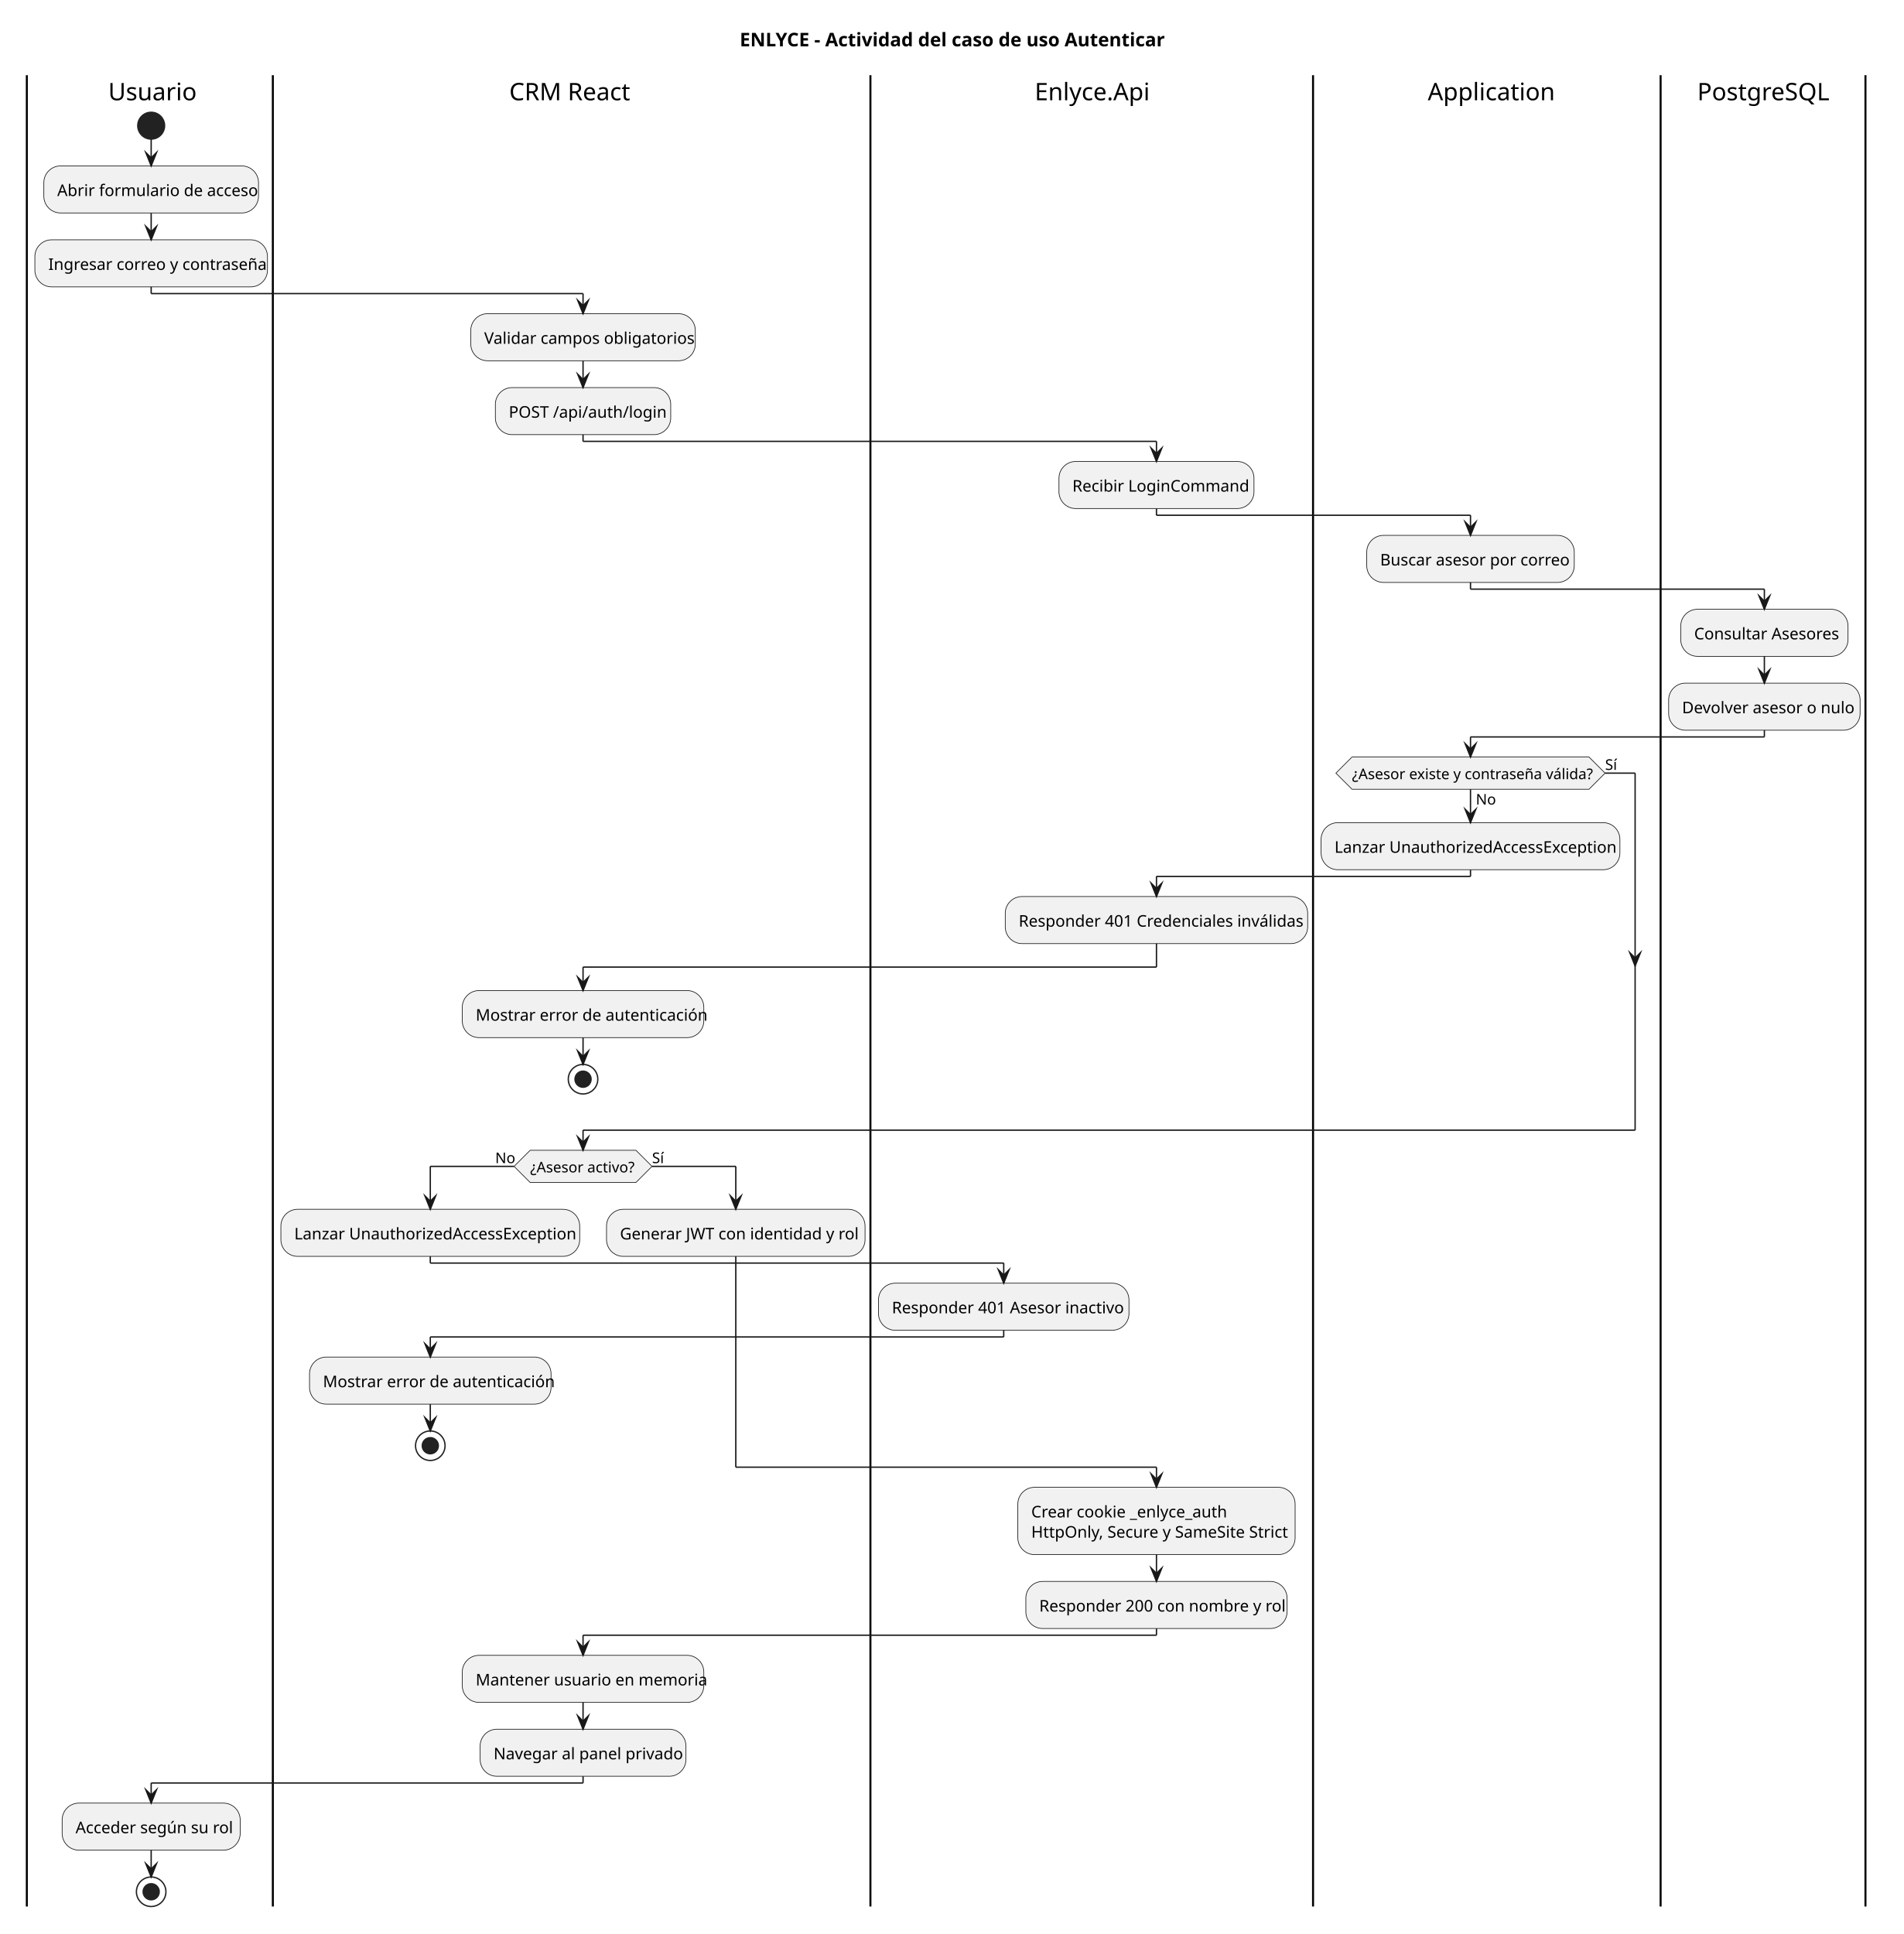
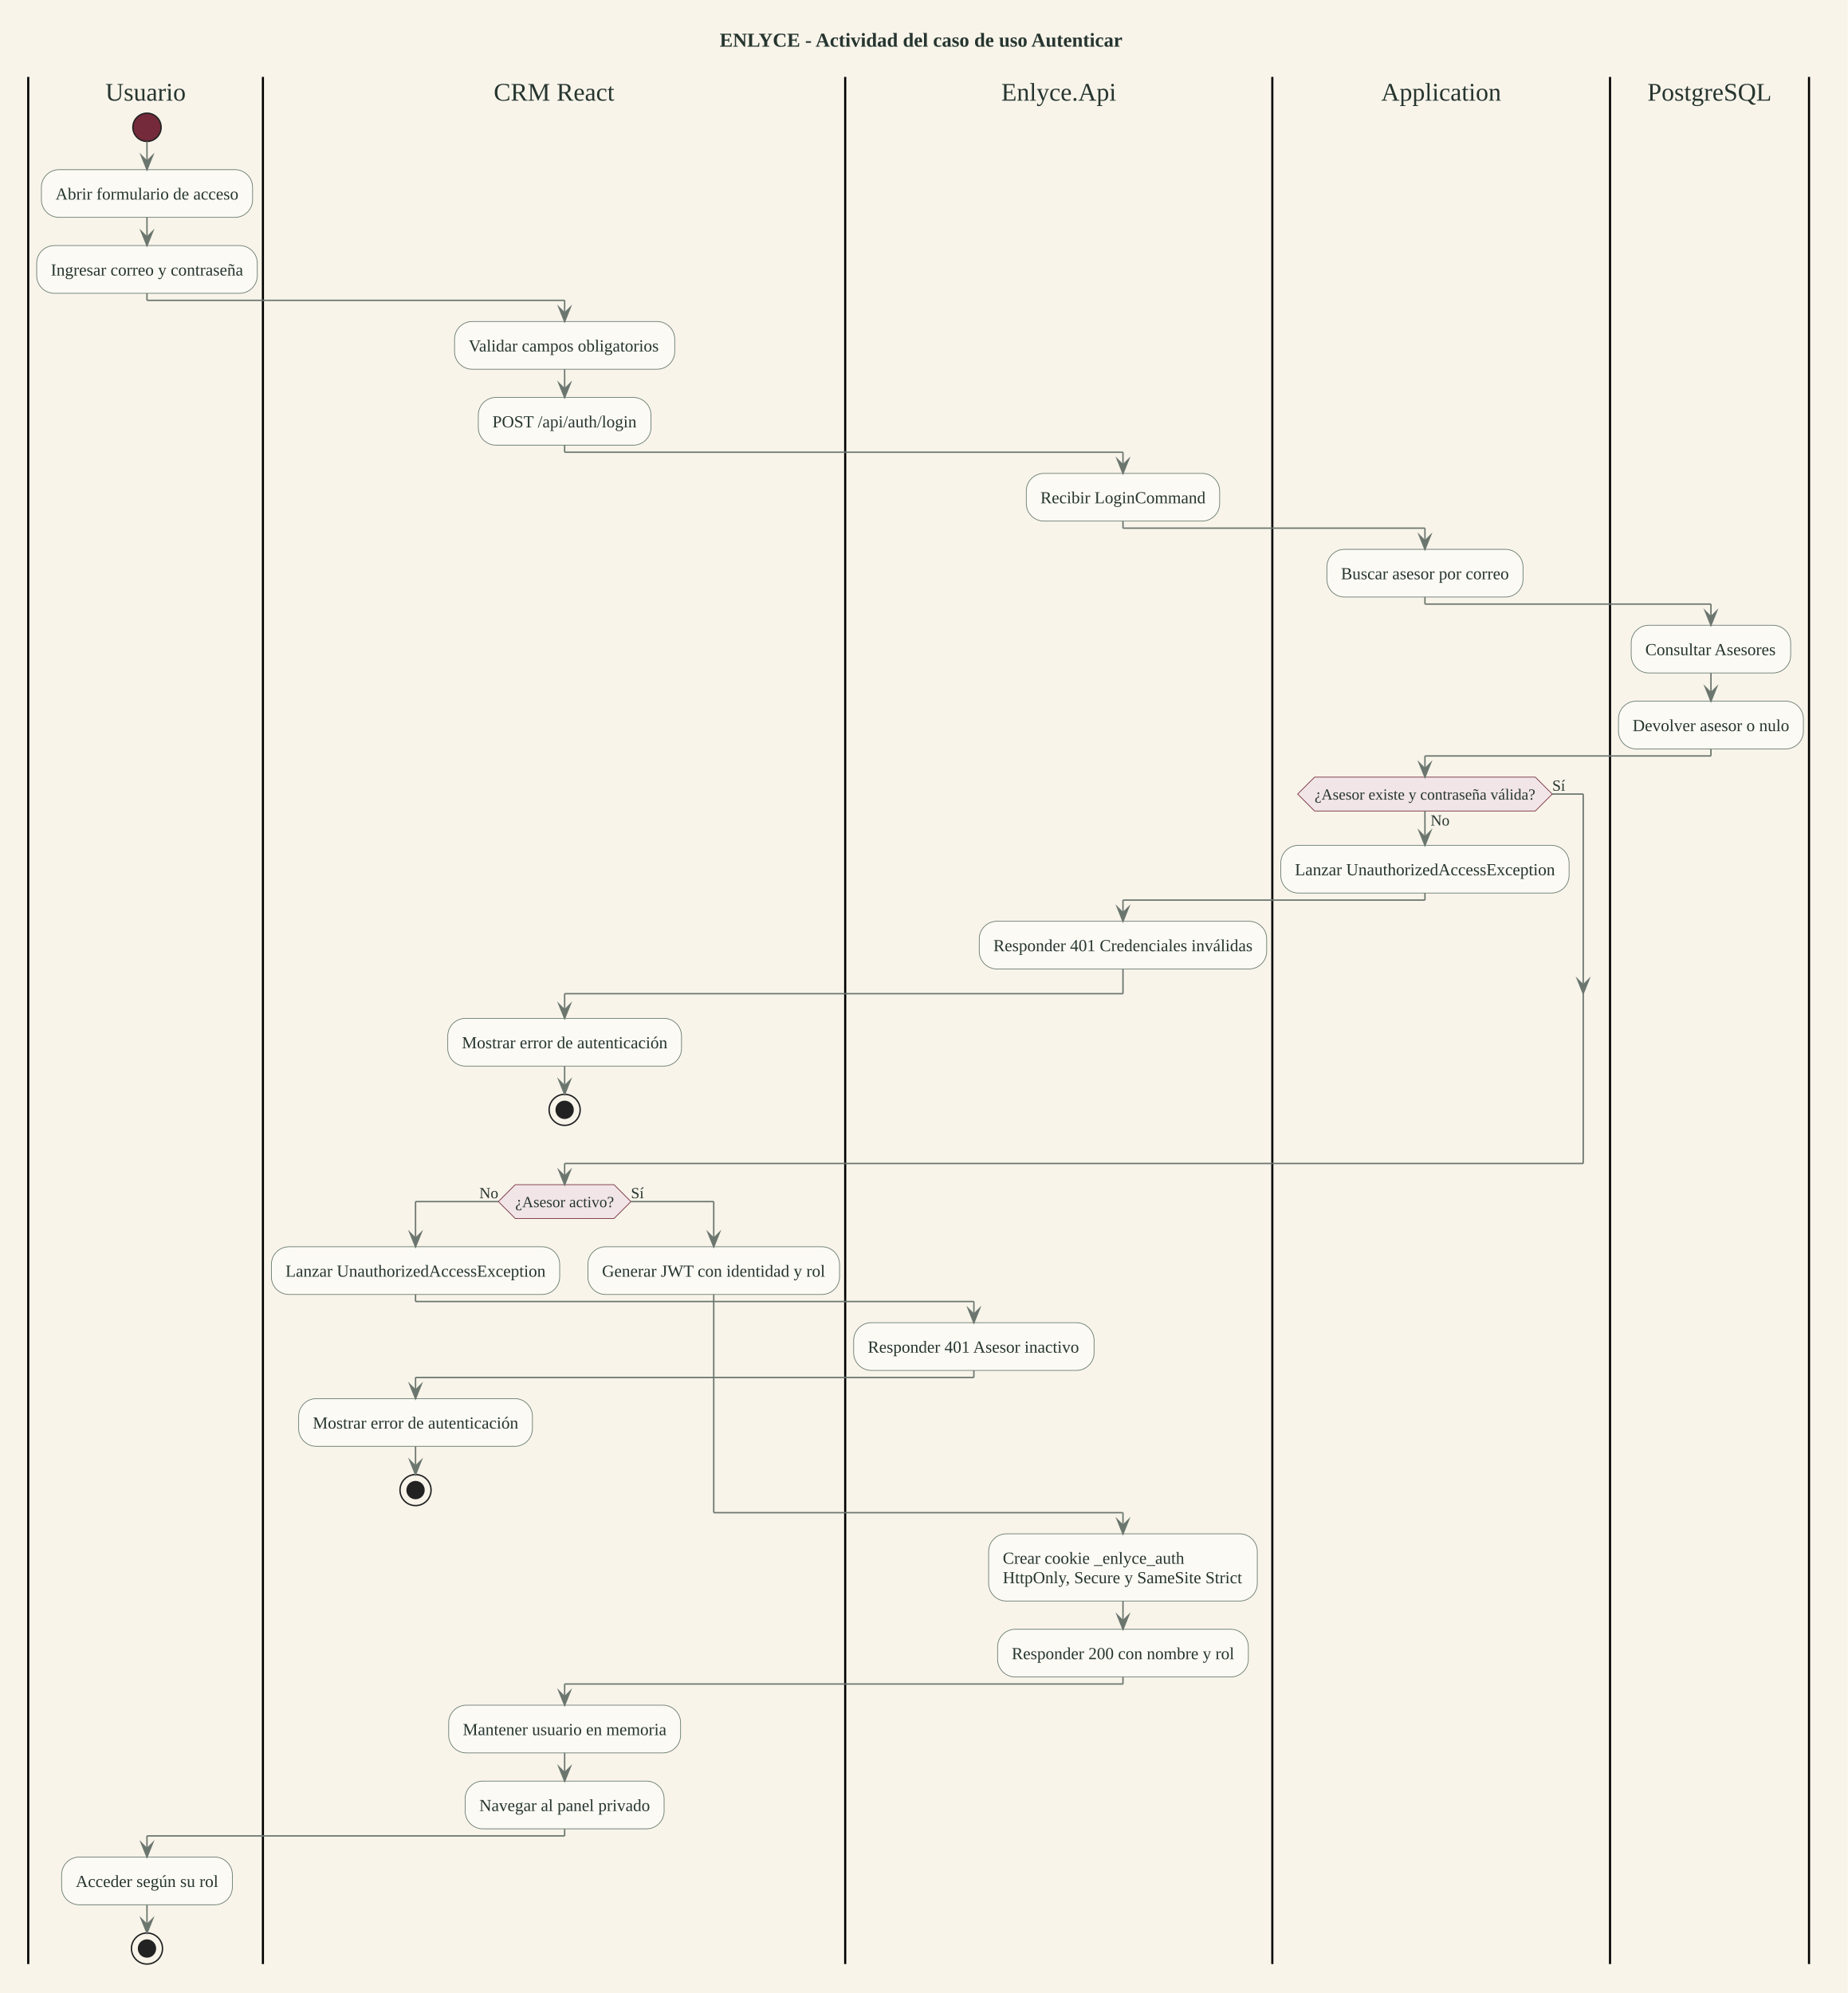
- <svg xmlns="http://www.w3.org/2000/svg" version="1.1" data-diagram-type="ACTIVITY" style="width:1419px;height:1442px;background:#FFFFFF;" width="1419px" height="1442px" viewBox="0 0 1419 1442" zoomAndPan="magnify" preserveAspectRatio="none" contentStyleType="text/css">
+ <svg xmlns="http://www.w3.org/2000/svg" version="1.1" data-diagram-type="ACTIVITY" style="width:1309px;height:1412px;background:#F8F4EA;" width="1309px" height="1412px" viewBox="0 0 1309 1412" zoomAndPan="magnify" preserveAspectRatio="none" contentStyleType="text/css">
  <defs />
  <g font-family="sans-serif" lengthAdjust="spacing">
+     <rect x="0" y="0" width="1309" height="1412" fill="#F8F4EA" style="stroke:none;" />
    <g class="title" data-source-line="1">
-       <text x="551.493" y="34.533" fill="#000" font-size="14" textLength="314.289" font-weight="700">ENLYCE - Actividad del caso de uso Autenticar</text>
+       <text x="509.836" y="33.07" fill="#26352F" font-size="14" textLength="288.169" font-weight="700" font-family="'Times New Roman'">ENLYCE - Actividad del caso de uso Autenticar</text>
    </g>
-     <rect x="20" y="56.064" width="1372.274" height="22.641" fill="none" style="stroke:none;" />
-     <ellipse cx="112.705" cy="93.705" rx="10" ry="10" fill="#222" style="stroke:#222;stroke-width:1;" />
-     <rect x="32.677" y="123.705" width="160.057" height="35.094" fill="#F1F1F1" style="stroke:#181818;stroke-width:0.5;" rx="12.5" ry="12.5" />
-     <text x="42.677" y="146.162" fill="#000" font-size="12" textLength="140.057">Abrir formulario de acceso</text>
-     <rect x="26" y="178.799" width="173.41" height="35.094" fill="#F1F1F1" style="stroke:#181818;stroke-width:0.5;" rx="12.5" ry="12.5" />
-     <text x="36" y="201.256" fill="#000" font-size="12" textLength="153.41">Ingresar correo y contraseña</text>
-     <rect x="46.341" y="1344.404" width="132.729" height="35.094" fill="#F1F1F1" style="stroke:#181818;stroke-width:0.5;" rx="12.5" ry="12.5" />
-     <text x="56.341" y="1366.861" fill="#000" font-size="12" textLength="112.729">Acceder según su rol</text>
-     <ellipse cx="112.705" cy="1410.498" rx="11" ry="11" fill="none" style="stroke:#222;stroke-width:1;" />
-     <ellipse cx="112.705" cy="1410.498" rx="6" ry="6" fill="#222" style="stroke:#222;stroke-width:1;" />
-     <line x1="20" y1="56.064" x2="20" y2="1421.498" style="stroke:#000;stroke-width:1.5;" />
-     <rect x="350.976" y="233.893" width="167.41" height="35.094" fill="#F1F1F1" style="stroke:#181818;stroke-width:0.5;" rx="12.5" ry="12.5" />
-     <text x="360.976" y="256.35" fill="#000" font-size="12" textLength="147.41">Validar campos obligatorios</text>
-     <rect x="369.316" y="288.986" width="130.73" height="35.094" fill="#F1F1F1" style="stroke:#181818;stroke-width:0.5;" rx="12.5" ry="12.5" />
-     <text x="379.316" y="311.443" fill="#000" font-size="12" textLength="110.73">POST /api/auth/login</text>
-     <rect x="344.645" y="738.561" width="180.072" height="35.094" fill="#F1F1F1" style="stroke:#181818;stroke-width:0.5;" rx="12.5" ry="12.5" />
-     <text x="354.645" y="761.018" fill="#000" font-size="12" textLength="160.072">Mostrar error de autenticación</text>
-     <ellipse cx="434.681" cy="804.654" rx="11" ry="11" fill="none" style="stroke:#222;stroke-width:1;" />
-     <ellipse cx="434.681" cy="804.654" rx="6" ry="6" fill="#222" style="stroke:#222;stroke-width:1;" />
-     <polygon points="395.249,857.654,474.113,857.654,486.113,869.654,474.113,881.654,395.249,881.654,383.249,869.654,395.249,857.654" fill="#F1F1F1" style="stroke:#181818;stroke-width:0.5;stroke-linejoin:miter;stroke-miterlimit:10;" />
-     <text x="395.249" y="874.155" fill="#000" font-size="11" textLength="78.864">¿Asesor activo?</text>
-     <text x="369.188" y="867.237" fill="#000" font-size="11" textLength="14.062">No</text>
-     <text x="486.113" y="867.237" fill="#000" font-size="11" textLength="10.393">Sí</text>
-     <rect x="209.41" y="901.654" width="222.781" height="35.094" fill="#F1F1F1" style="stroke:#181818;stroke-width:0.5;" rx="12.5" ry="12.5" />
-     <text x="219.41" y="924.111" fill="#000" font-size="12" textLength="202.781">Lanzar UnauthorizedAccessException</text>
-     <rect x="230.765" y="1011.842" width="180.072" height="35.094" fill="#F1F1F1" style="stroke:#181818;stroke-width:0.5;" rx="12.5" ry="12.5" />
-     <text x="240.765" y="1034.299" fill="#000" font-size="12" textLength="160.072">Mostrar error de autenticación</text>
-     <ellipse cx="320.801" cy="1077.936" rx="11" ry="11" fill="none" style="stroke:#222;stroke-width:1;" />
-     <ellipse cx="320.801" cy="1077.936" rx="6" ry="6" fill="#222" style="stroke:#222;stroke-width:1;" />
-     <rect x="452.191" y="901.654" width="192.74" height="35.094" fill="#F1F1F1" style="stroke:#181818;stroke-width:0.5;" rx="12.5" ry="12.5" />
-     <text x="462.191" y="924.111" fill="#000" font-size="12" textLength="172.74">Generar JWT con identidad y rol</text>
-     <rect x="344.642" y="1234.217" width="180.078" height="35.094" fill="#F1F1F1" style="stroke:#181818;stroke-width:0.5;" rx="12.5" ry="12.5" />
-     <text x="354.642" y="1256.674" fill="#000" font-size="12" textLength="160.078">Mantener usuario en memoria</text>
-     <rect x="357.972" y="1289.311" width="153.418" height="35.094" fill="#F1F1F1" style="stroke:#181818;stroke-width:0.5;" rx="12.5" ry="12.5" />
-     <text x="367.972" y="1311.768" fill="#000" font-size="12" textLength="133.418">Navegar al panel privado</text>
-     <line x1="203.41" y1="56.064" x2="203.41" y2="1421.498" style="stroke:#000;stroke-width:1.5;" />
-     <rect x="789.499" y="344.08" width="145.391" height="35.094" fill="#F1F1F1" style="stroke:#181818;stroke-width:0.5;" rx="12.5" ry="12.5" />
-     <text x="799.499" y="366.537" fill="#000" font-size="12" textLength="125.391">Recibir LoginCommand</text>
-     <rect x="749.464" y="668.467" width="225.459" height="35.094" fill="#F1F1F1" style="stroke:#181818;stroke-width:0.5;" rx="12.5" ry="12.5" />
-     <text x="759.464" y="690.924" fill="#000" font-size="12" textLength="205.459">Responder 401 Credenciales inválidas</text>
-     <rect x="654.932" y="956.748" width="186.764" height="35.094" fill="#F1F1F1" style="stroke:#181818;stroke-width:0.5;" rx="12.5" ry="12.5" />
-     <text x="664.932" y="979.205" fill="#000" font-size="12" textLength="166.764">Responder 401 Asesor inactivo</text>
-     <rect x="758.828" y="1108.936" width="206.732" height="50.188" fill="#F1F1F1" style="stroke:#181818;stroke-width:0.5;" rx="12.5" ry="12.5" />
-     <text x="768.828" y="1131.393" fill="#000" font-size="12" textLength="142.752">Crear cookie _enlyce_auth</text>
-     <text x="768.828" y="1146.486" fill="#000" font-size="12" textLength="186.732">HttpOnly, Secure y SameSite Strict</text>
-     <rect x="764.81" y="1179.123" width="194.768" height="35.094" fill="#F1F1F1" style="stroke:#181818;stroke-width:0.5;" rx="12.5" ry="12.5" />
-     <text x="774.81" y="1201.58" fill="#000" font-size="12" textLength="174.768">Responder 200 con nombre y rol</text>
-     <line x1="648.932" y1="56.064" x2="648.932" y2="1421.498" style="stroke:#000;stroke-width:1.5;" />
-     <rect x="1018.952" y="399.174" width="154.725" height="35.094" fill="#F1F1F1" style="stroke:#181818;stroke-width:0.5;" rx="12.5" ry="12.5" />
-     <text x="1028.952" y="421.631" fill="#000" font-size="12" textLength="134.725">Buscar asesor por correo</text>
-     <rect x="984.923" y="613.373" width="222.781" height="35.094" fill="#F1F1F1" style="stroke:#181818;stroke-width:0.5;" rx="12.5" ry="12.5" />
-     <text x="994.923" y="635.83" fill="#000" font-size="12" textLength="202.781">Lanzar UnauthorizedAccessException</text>
-     <polygon points="1007.965,564.455,1184.663,564.455,1196.663,576.455,1184.663,588.455,1007.965,588.455,995.965,576.455,1007.965,564.455" fill="#F1F1F1" style="stroke:#181818;stroke-width:0.5;stroke-linejoin:miter;stroke-miterlimit:10;" />
-     <text x="1100.314" y="599.874" fill="#000" font-size="11" textLength="14.062">No</text>
-     <text x="1007.965" y="580.956" fill="#000" font-size="11" textLength="176.698">¿Asesor existe y contraseña válida?</text>
-     <text x="1196.663" y="574.038" fill="#000" font-size="11" textLength="10.393">Sí</text>
-     <line x1="978.923" y1="56.064" x2="978.923" y2="1421.498" style="stroke:#000;stroke-width:1.5;" />
-     <rect x="1253.052" y="454.268" width="124.713" height="35.094" fill="#F1F1F1" style="stroke:#181818;stroke-width:0.5;" rx="12.5" ry="12.5" />
-     <text x="1263.052" y="476.725" fill="#000" font-size="12" textLength="104.713">Consultar Asesores</text>
-     <rect x="1244.043" y="509.361" width="142.73" height="35.094" fill="#F1F1F1" style="stroke:#181818;stroke-width:0.5;" rx="12.5" ry="12.5" />
-     <text x="1254.043" y="531.818" fill="#000" font-size="12" textLength="122.73">Devolver asesor o nulo</text>
-     <line x1="1238.043" y1="56.064" x2="1238.043" y2="1421.498" style="stroke:#000;stroke-width:1.5;" />
-     <line x1="1390.774" y1="56.064" x2="1390.774" y2="1421.498" style="stroke:#000;stroke-width:1.5;" />
-     <line x1="112.705" y1="103.705" x2="112.705" y2="123.705" style="stroke:#181818;stroke-width:1;" />
-     <polygon points="108.705,113.705,112.705,123.705,116.705,113.705,112.705,117.705" fill="#181818" style="stroke:#181818;stroke-width:1;stroke-linejoin:miter;stroke-miterlimit:10;" />
-     <line x1="112.705" y1="158.799" x2="112.705" y2="178.799" style="stroke:#181818;stroke-width:1;" />
-     <polygon points="108.705,168.799,112.705,178.799,116.705,168.799,112.705,172.799" fill="#181818" style="stroke:#181818;stroke-width:1;stroke-linejoin:miter;stroke-miterlimit:10;" />
-     <line x1="112.705" y1="1379.498" x2="112.705" y2="1399.498" style="stroke:#181818;stroke-width:1;" />
-     <polygon points="108.705,1389.498,112.705,1399.498,116.705,1389.498,112.705,1393.498" fill="#181818" style="stroke:#181818;stroke-width:1;stroke-linejoin:miter;stroke-miterlimit:10;" />
-     <line x1="434.681" y1="268.986" x2="434.681" y2="288.986" style="stroke:#181818;stroke-width:1;" />
-     <polygon points="430.681,278.986,434.681,288.986,438.681,278.986,434.681,282.986" fill="#181818" style="stroke:#181818;stroke-width:1;stroke-linejoin:miter;stroke-miterlimit:10;" />
-     <line x1="434.681" y1="773.654" x2="434.681" y2="793.654" style="stroke:#181818;stroke-width:1;" />
-     <polygon points="430.681,783.654,434.681,793.654,438.681,783.654,434.681,787.654" fill="#181818" style="stroke:#181818;stroke-width:1;stroke-linejoin:miter;stroke-miterlimit:10;" />
-     <line x1="320.801" y1="1046.936" x2="320.801" y2="1066.936" style="stroke:#181818;stroke-width:1;" />
-     <polygon points="316.801,1056.936,320.801,1066.936,324.801,1056.936,320.801,1060.936" fill="#181818" style="stroke:#181818;stroke-width:1;stroke-linejoin:miter;stroke-miterlimit:10;" />
-     <line x1="383.249" y1="869.654" x2="320.801" y2="869.654" style="stroke:#181818;stroke-width:1;" />
-     <line x1="320.801" y1="869.654" x2="320.801" y2="901.654" style="stroke:#181818;stroke-width:1;" />
-     <polygon points="316.801,891.654,320.801,901.654,324.801,891.654,320.801,895.654" fill="#181818" style="stroke:#181818;stroke-width:1;stroke-linejoin:miter;stroke-miterlimit:10;" />
-     <line x1="486.113" y1="869.654" x2="548.562" y2="869.654" style="stroke:#181818;stroke-width:1;" />
-     <line x1="548.562" y1="869.654" x2="548.562" y2="901.654" style="stroke:#181818;stroke-width:1;" />
-     <polygon points="544.562,891.654,548.562,901.654,552.562,891.654,548.562,895.654" fill="#181818" style="stroke:#181818;stroke-width:1;stroke-linejoin:miter;stroke-miterlimit:10;" />
-     <line x1="548.562" y1="936.748" x2="548.562" y2="1093.936" style="stroke:#181818;stroke-width:1;" />
-     <line x1="548.562" y1="1093.936" x2="862.194" y2="1093.936" style="stroke:#181818;stroke-width:1;" />
-     <line x1="862.194" y1="1093.936" x2="862.194" y2="1108.936" style="stroke:#181818;stroke-width:1;" />
-     <polygon points="858.194,1098.936,862.194,1108.936,866.194,1098.936,862.194,1102.936" fill="#181818" style="stroke:#181818;stroke-width:1;stroke-linejoin:miter;stroke-miterlimit:10;" />
-     <line x1="434.681" y1="1269.311" x2="434.681" y2="1289.311" style="stroke:#181818;stroke-width:1;" />
-     <polygon points="430.681,1279.311,434.681,1289.311,438.681,1279.311,434.681,1283.311" fill="#181818" style="stroke:#181818;stroke-width:1;stroke-linejoin:miter;stroke-miterlimit:10;" />
-     <line x1="862.194" y1="1159.123" x2="862.194" y2="1179.123" style="stroke:#181818;stroke-width:1;" />
-     <polygon points="858.194,1169.123,862.194,1179.123,866.194,1169.123,862.194,1173.123" fill="#181818" style="stroke:#181818;stroke-width:1;stroke-linejoin:miter;stroke-miterlimit:10;" />
-     <line x1="1096.314" y1="588.455" x2="1096.314" y2="613.373" style="stroke:#181818;stroke-width:1;" />
-     <polygon points="1092.314,603.373,1096.314,613.373,1100.314,603.373,1096.314,607.373" fill="#181818" style="stroke:#181818;stroke-width:1;stroke-linejoin:miter;stroke-miterlimit:10;" />
-     <line x1="1196.663" y1="576.455" x2="1219.043" y2="576.455" style="stroke:#181818;stroke-width:1;" />
-     <polygon points="1215.043,710.264,1219.043,720.264,1223.043,710.264,1219.043,714.264" fill="#181818" style="stroke:#181818;stroke-width:1;stroke-linejoin:miter;stroke-miterlimit:10;" />
-     <line x1="1219.043" y1="576.455" x2="1219.043" y2="842.654" style="stroke:#181818;stroke-width:1;" />
-     <line x1="1219.043" y1="842.654" x2="434.681" y2="842.654" style="stroke:#181818;stroke-width:1;" />
-     <line x1="434.681" y1="842.654" x2="434.681" y2="857.654" style="stroke:#181818;stroke-width:1;" />
-     <polygon points="430.681,847.654,434.681,857.654,438.681,847.654,434.681,851.654" fill="#181818" style="stroke:#181818;stroke-width:1;stroke-linejoin:miter;stroke-miterlimit:10;" />
-     <line x1="1315.409" y1="489.361" x2="1315.409" y2="509.361" style="stroke:#181818;stroke-width:1;" />
-     <polygon points="1311.409,499.361,1315.409,509.361,1319.409,499.361,1315.409,503.361" fill="#181818" style="stroke:#181818;stroke-width:1;stroke-linejoin:miter;stroke-miterlimit:10;" />
-     <line x1="112.705" y1="213.893" x2="112.705" y2="218.893" style="stroke:#181818;stroke-width:1;" />
-     <line x1="112.705" y1="218.893" x2="434.681" y2="218.893" style="stroke:#181818;stroke-width:1;" />
-     <line x1="434.681" y1="218.893" x2="434.681" y2="233.893" style="stroke:#181818;stroke-width:1;" />
-     <polygon points="430.681,223.893,434.681,233.893,438.681,223.893,434.681,227.893" fill="#181818" style="stroke:#181818;stroke-width:1;stroke-linejoin:miter;stroke-miterlimit:10;" />
-     <line x1="434.681" y1="324.08" x2="434.681" y2="329.08" style="stroke:#181818;stroke-width:1;" />
-     <line x1="434.681" y1="329.08" x2="862.194" y2="329.08" style="stroke:#181818;stroke-width:1;" />
-     <line x1="862.194" y1="329.08" x2="862.194" y2="344.08" style="stroke:#181818;stroke-width:1;" />
-     <polygon points="858.194,334.08,862.194,344.08,866.194,334.08,862.194,338.08" fill="#181818" style="stroke:#181818;stroke-width:1;stroke-linejoin:miter;stroke-miterlimit:10;" />
-     <line x1="862.194" y1="379.174" x2="862.194" y2="384.174" style="stroke:#181818;stroke-width:1;" />
-     <line x1="862.194" y1="384.174" x2="1096.314" y2="384.174" style="stroke:#181818;stroke-width:1;" />
-     <line x1="1096.314" y1="384.174" x2="1096.314" y2="399.174" style="stroke:#181818;stroke-width:1;" />
-     <polygon points="1092.314,389.174,1096.314,399.174,1100.314,389.174,1096.314,393.174" fill="#181818" style="stroke:#181818;stroke-width:1;stroke-linejoin:miter;stroke-miterlimit:10;" />
-     <line x1="1096.314" y1="434.268" x2="1096.314" y2="439.268" style="stroke:#181818;stroke-width:1;" />
-     <line x1="1096.314" y1="439.268" x2="1315.409" y2="439.268" style="stroke:#181818;stroke-width:1;" />
-     <line x1="1315.409" y1="439.268" x2="1315.409" y2="454.268" style="stroke:#181818;stroke-width:1;" />
-     <polygon points="1311.409,444.268,1315.409,454.268,1319.409,444.268,1315.409,448.268" fill="#181818" style="stroke:#181818;stroke-width:1;stroke-linejoin:miter;stroke-miterlimit:10;" />
-     <line x1="1096.314" y1="648.467" x2="1096.314" y2="653.467" style="stroke:#181818;stroke-width:1;" />
-     <line x1="1096.314" y1="653.467" x2="862.194" y2="653.467" style="stroke:#181818;stroke-width:1;" />
-     <line x1="862.194" y1="653.467" x2="862.194" y2="668.467" style="stroke:#181818;stroke-width:1;" />
-     <polygon points="858.194,658.467,862.194,668.467,866.194,658.467,862.194,662.467" fill="#181818" style="stroke:#181818;stroke-width:1;stroke-linejoin:miter;stroke-miterlimit:10;" />
-     <line x1="862.194" y1="703.561" x2="862.194" y2="721.061" style="stroke:#181818;stroke-width:1;" />
-     <line x1="862.194" y1="721.061" x2="434.681" y2="721.061" style="stroke:#181818;stroke-width:1;" />
-     <line x1="434.681" y1="721.061" x2="434.681" y2="738.561" style="stroke:#181818;stroke-width:1;" />
-     <polygon points="430.681,728.561,434.681,738.561,438.681,728.561,434.681,732.561" fill="#181818" style="stroke:#181818;stroke-width:1;stroke-linejoin:miter;stroke-miterlimit:10;" />
-     <line x1="1315.409" y1="544.455" x2="1315.409" y2="549.455" style="stroke:#181818;stroke-width:1;" />
-     <line x1="1315.409" y1="549.455" x2="1096.314" y2="549.455" style="stroke:#181818;stroke-width:1;" />
-     <line x1="1096.314" y1="549.455" x2="1096.314" y2="564.455" style="stroke:#181818;stroke-width:1;" />
-     <polygon points="1092.314,554.455,1096.314,564.455,1100.314,554.455,1096.314,558.455" fill="#181818" style="stroke:#181818;stroke-width:1;stroke-linejoin:miter;stroke-miterlimit:10;" />
-     <line x1="320.801" y1="936.748" x2="320.801" y2="941.748" style="stroke:#181818;stroke-width:1;" />
-     <line x1="320.801" y1="941.748" x2="748.313" y2="941.748" style="stroke:#181818;stroke-width:1;" />
-     <line x1="748.313" y1="941.748" x2="748.313" y2="956.748" style="stroke:#181818;stroke-width:1;" />
-     <polygon points="744.313,946.748,748.313,956.748,752.313,946.748,748.313,950.748" fill="#181818" style="stroke:#181818;stroke-width:1;stroke-linejoin:miter;stroke-miterlimit:10;" />
-     <line x1="748.313" y1="991.842" x2="748.313" y2="996.842" style="stroke:#181818;stroke-width:1;" />
-     <line x1="748.313" y1="996.842" x2="320.801" y2="996.842" style="stroke:#181818;stroke-width:1;" />
-     <line x1="320.801" y1="996.842" x2="320.801" y2="1011.842" style="stroke:#181818;stroke-width:1;" />
-     <polygon points="316.801,1001.842,320.801,1011.842,324.801,1001.842,320.801,1005.842" fill="#181818" style="stroke:#181818;stroke-width:1;stroke-linejoin:miter;stroke-miterlimit:10;" />
-     <line x1="862.194" y1="1214.217" x2="862.194" y2="1219.217" style="stroke:#181818;stroke-width:1;" />
-     <line x1="862.194" y1="1219.217" x2="434.681" y2="1219.217" style="stroke:#181818;stroke-width:1;" />
-     <line x1="434.681" y1="1219.217" x2="434.681" y2="1234.217" style="stroke:#181818;stroke-width:1;" />
-     <polygon points="430.681,1224.217,434.681,1234.217,438.681,1224.217,434.681,1228.217" fill="#181818" style="stroke:#181818;stroke-width:1;stroke-linejoin:miter;stroke-miterlimit:10;" />
-     <line x1="434.681" y1="1324.404" x2="434.681" y2="1329.404" style="stroke:#181818;stroke-width:1;" />
-     <line x1="434.681" y1="1329.404" x2="112.705" y2="1329.404" style="stroke:#181818;stroke-width:1;" />
-     <line x1="112.705" y1="1329.404" x2="112.705" y2="1344.404" style="stroke:#181818;stroke-width:1;" />
-     <polygon points="108.705,1334.404,112.705,1344.404,116.705,1334.404,112.705,1338.404" fill="#181818" style="stroke:#181818;stroke-width:1;stroke-linejoin:miter;stroke-miterlimit:10;" />
-     <text x="80.693" y="74.75" fill="#000" font-size="18" textLength="62.024">Usuario</text>
-     <text x="379.664" y="74.75" fill="#000" font-size="18" textLength="93.015">CRM React</text>
-     <text x="771.406" y="74.75" fill="#000" font-size="18" textLength="85.043">Enlyce.Api</text>
-     <text x="1064.455" y="74.75" fill="#000" font-size="18" textLength="88.058">Application</text>
-     <text x="1265.383" y="74.75" fill="#000" font-size="18" textLength="98.051">PostgreSQL</text>
+     <rect x="20" y="54.492" width="1262.84" height="20.698" fill="none" style="stroke:none;" />
+     <ellipse cx="104.13" cy="90.19" rx="10" ry="10" fill="#742A3A" style="stroke:#222;stroke-width:1;" />
+     <rect x="29.325" y="120.19" width="149.609" height="33.799" fill="#FCFAF4" style="stroke:#66796E;stroke-width:0.5;" rx="12.5" ry="12.5" />
+     <text x="39.325" y="141.394" fill="#26352F" font-size="12" textLength="129.609" font-family="'Times New Roman'">Abrir formulario de acceso</text>
+     <rect x="26" y="173.989" width="156.26" height="33.799" fill="#FCFAF4" style="stroke:#66796E;stroke-width:0.5;" rx="12.5" ry="12.5" />
+     <text x="36" y="195.192" fill="#26352F" font-size="12" textLength="136.26" font-family="'Times New Roman'">Ingresar correo y contraseña</text>
+     <rect x="43.648" y="1315.693" width="120.963" height="33.799" fill="#FCFAF4" style="stroke:#66796E;stroke-width:0.5;" rx="12.5" ry="12.5" />
+     <text x="53.648" y="1336.896" fill="#26352F" font-size="12" textLength="100.963" font-family="'Times New Roman'">Acceder según su rol</text>
+     <ellipse cx="104.13" cy="1380.491" rx="11" ry="11" fill="none" style="stroke:#222;stroke-width:1;" />
+     <ellipse cx="104.13" cy="1380.491" rx="6" ry="6" fill="#222" style="stroke:#222;stroke-width:1;" />
+     <line x1="20" y1="54.492" x2="20" y2="1391.491" style="stroke:#000;stroke-width:1.5;" />
+     <rect x="322.031" y="227.788" width="155.967" height="33.799" fill="#FCFAF4" style="stroke:#66796E;stroke-width:0.5;" rx="12.5" ry="12.5" />
+     <text x="332.031" y="248.991" fill="#26352F" font-size="12" textLength="135.967" font-family="'Times New Roman'">Validar campos obligatorios</text>
+     <rect x="338.847" y="281.587" width="122.334" height="33.799" fill="#FCFAF4" style="stroke:#66796E;stroke-width:0.5;" rx="12.5" ry="12.5" />
+     <text x="348.847" y="302.79" fill="#26352F" font-size="12" textLength="102.334" font-family="'Times New Roman'">POST /api/auth/login</text>
+     <rect x="317.214" y="721.503" width="165.6" height="33.799" fill="#FCFAF4" style="stroke:#66796E;stroke-width:0.5;" rx="12.5" ry="12.5" />
+     <text x="327.214" y="742.706" fill="#26352F" font-size="12" textLength="145.6" font-family="'Times New Roman'">Mostrar error de autenticación</text>
+     <ellipse cx="400.014" cy="786.302" rx="11" ry="11" fill="none" style="stroke:#222;stroke-width:1;" />
+     <ellipse cx="400.014" cy="786.302" rx="6" ry="6" fill="#222" style="stroke:#222;stroke-width:1;" />
+     <polygon points="365.043,839.302,434.985,839.302,446.985,851.302,434.985,863.302,365.043,863.302,353.043,851.302,365.043,839.302" fill="#F1E5E7" style="stroke:#742A3A;stroke-width:0.5;stroke-linejoin:miter;stroke-miterlimit:10;" />
+     <text x="365.043" y="855.247" fill="#26352F" font-size="11" textLength="69.942" font-family="'Times New Roman'">¿Asesor activo?</text>
+     <text x="339.599" y="848.923" fill="#26352F" font-size="11" textLength="13.444" font-family="'Times New Roman'">No</text>
+     <text x="446.985" y="848.923" fill="#26352F" font-size="11" textLength="9.174" font-family="'Times New Roman'">Sí</text>
+     <rect x="192.26" y="883.302" width="204.248" height="33.799" fill="#FCFAF4" style="stroke:#66796E;stroke-width:0.5;" rx="12.5" ry="12.5" />
+     <text x="202.26" y="904.505" fill="#26352F" font-size="12" textLength="184.248" font-family="'Times New Roman'">Lanzar UnauthorizedAccessException</text>
+     <rect x="211.584" y="990.9" width="165.6" height="33.799" fill="#FCFAF4" style="stroke:#66796E;stroke-width:0.5;" rx="12.5" ry="12.5" />
+     <text x="221.584" y="1012.103" fill="#26352F" font-size="12" textLength="145.6" font-family="'Times New Roman'">Mostrar error de autenticación</text>
+     <ellipse cx="294.384" cy="1055.698" rx="11" ry="11" fill="none" style="stroke:#222;stroke-width:1;" />
+     <ellipse cx="294.384" cy="1055.698" rx="6" ry="6" fill="#222" style="stroke:#222;stroke-width:1;" />
+     <rect x="416.508" y="883.302" width="178.273" height="33.799" fill="#FCFAF4" style="stroke:#66796E;stroke-width:0.5;" rx="12.5" ry="12.5" />
+     <text x="426.508" y="904.505" fill="#26352F" font-size="12" textLength="158.273" font-family="'Times New Roman'">Generar JWT con identidad y rol</text>
+     <rect x="317.874" y="1208.095" width="164.281" height="33.799" fill="#FCFAF4" style="stroke:#66796E;stroke-width:0.5;" rx="12.5" ry="12.5" />
+     <text x="327.874" y="1229.298" fill="#26352F" font-size="12" textLength="144.281" font-family="'Times New Roman'">Mantener usuario en memoria</text>
+     <rect x="329.542" y="1261.894" width="140.943" height="33.799" fill="#FCFAF4" style="stroke:#66796E;stroke-width:0.5;" rx="12.5" ry="12.5" />
+     <text x="339.542" y="1283.097" fill="#26352F" font-size="12" textLength="120.943" font-family="'Times New Roman'">Navegar al panel privado</text>
+     <line x1="186.26" y1="54.492" x2="186.26" y2="1391.491" style="stroke:#000;stroke-width:1.5;" />
+     <rect x="727.073" y="335.386" width="136.982" height="33.799" fill="#FCFAF4" style="stroke:#66796E;stroke-width:0.5;" rx="12.5" ry="12.5" />
+     <text x="737.073" y="356.589" fill="#26352F" font-size="12" textLength="116.982" font-family="'Times New Roman'">Recibir LoginCommand</text>
+     <rect x="693.756" y="652.704" width="203.615" height="33.799" fill="#FCFAF4" style="stroke:#66796E;stroke-width:0.5;" rx="12.5" ry="12.5" />
+     <text x="703.756" y="673.907" fill="#26352F" font-size="12" textLength="183.615" font-family="'Times New Roman'">Responder 401 Credenciales inválidas</text>
+     <rect x="604.781" y="937.101" width="170.305" height="33.799" fill="#FCFAF4" style="stroke:#66796E;stroke-width:0.5;" rx="12.5" ry="12.5" />
+     <text x="614.781" y="958.304" fill="#26352F" font-size="12" textLength="150.305" font-family="'Times New Roman'">Responder 401 Asesor inactivo</text>
+     <rect x="700.41" y="1086.698" width="190.309" height="47.598" fill="#FCFAF4" style="stroke:#66796E;stroke-width:0.5;" rx="12.5" ry="12.5" />
+     <text x="710.41" y="1107.902" fill="#26352F" font-size="12" textLength="128.607" font-family="'Times New Roman'">Crear cookie _enlyce_auth</text>
+     <text x="710.41" y="1121.7" fill="#26352F" font-size="12" textLength="170.309" font-family="'Times New Roman'">HttpOnly, Secure y SameSite Strict</text>
+     <rect x="706.747" y="1154.296" width="177.635" height="33.799" fill="#FCFAF4" style="stroke:#66796E;stroke-width:0.5;" rx="12.5" ry="12.5" />
+     <text x="716.747" y="1175.499" fill="#26352F" font-size="12" textLength="157.635" font-family="'Times New Roman'">Responder 200 con nombre y rol</text>
+     <line x1="598.781" y1="54.492" x2="598.781" y2="1391.491" style="stroke:#000;stroke-width:1.5;" />
+     <rect x="940.02" y="389.185" width="138.951" height="33.799" fill="#FCFAF4" style="stroke:#66796E;stroke-width:0.5;" rx="12.5" ry="12.5" />
+     <text x="950.02" y="410.388" fill="#26352F" font-size="12" textLength="118.951" font-family="'Times New Roman'">Buscar asesor por correo</text>
+     <rect x="907.372" y="598.906" width="204.248" height="33.799" fill="#FCFAF4" style="stroke:#66796E;stroke-width:0.5;" rx="12.5" ry="12.5" />
+     <text x="917.372" y="620.109" fill="#26352F" font-size="12" textLength="184.248" font-family="'Times New Roman'">Lanzar UnauthorizedAccessException</text>
+     <polygon points="931.306,550.581,1087.685,550.581,1099.685,562.581,1087.685,574.581,931.306,574.581,919.306,562.581,931.306,550.581" fill="#F1E5E7" style="stroke:#742A3A;stroke-width:0.5;stroke-linejoin:miter;stroke-miterlimit:10;" />
+     <text x="1013.496" y="584.851" fill="#26352F" font-size="11" textLength="13.444" font-family="'Times New Roman'">No</text>
+     <text x="931.306" y="566.526" fill="#26352F" font-size="11" textLength="156.379" font-family="'Times New Roman'">¿Asesor existe y contraseña válida?</text>
+     <text x="1099.685" y="560.202" fill="#26352F" font-size="11" textLength="9.174" font-family="'Times New Roman'">Sí</text>
+     <line x1="901.372" y1="54.492" x2="901.372" y2="1391.491" style="stroke:#000;stroke-width:1.5;" />
+     <rect x="1155.611" y="442.983" width="112.988" height="33.799" fill="#FCFAF4" style="stroke:#66796E;stroke-width:0.5;" rx="12.5" ry="12.5" />
+     <text x="1165.611" y="464.187" fill="#26352F" font-size="12" textLength="92.988" font-family="'Times New Roman'">Consultar Asesores</text>
+     <rect x="1146.62" y="496.782" width="130.971" height="33.799" fill="#FCFAF4" style="stroke:#66796E;stroke-width:0.5;" rx="12.5" ry="12.5" />
+     <text x="1156.62" y="517.985" fill="#26352F" font-size="12" textLength="110.971" font-family="'Times New Roman'">Devolver asesor o nulo</text>
+     <line x1="1140.62" y1="54.492" x2="1140.62" y2="1391.491" style="stroke:#000;stroke-width:1.5;" />
+     <line x1="1281.59" y1="54.492" x2="1281.59" y2="1391.491" style="stroke:#000;stroke-width:1.5;" />
+     <line x1="104.13" y1="100.19" x2="104.13" y2="120.19" style="stroke:#6B766F;stroke-width:1;" />
+     <polygon points="100.13,110.19,104.13,120.19,108.13,110.19,104.13,114.19" fill="#6B766F" style="stroke:#6B766F;stroke-width:1;stroke-linejoin:miter;stroke-miterlimit:10;" />
+     <line x1="104.13" y1="153.989" x2="104.13" y2="173.989" style="stroke:#6B766F;stroke-width:1;" />
+     <polygon points="100.13,163.989,104.13,173.989,108.13,163.989,104.13,167.989" fill="#6B766F" style="stroke:#6B766F;stroke-width:1;stroke-linejoin:miter;stroke-miterlimit:10;" />
+     <line x1="104.13" y1="1349.491" x2="104.13" y2="1369.491" style="stroke:#6B766F;stroke-width:1;" />
+     <polygon points="100.13,1359.491,104.13,1369.491,108.13,1359.491,104.13,1363.491" fill="#6B766F" style="stroke:#6B766F;stroke-width:1;stroke-linejoin:miter;stroke-miterlimit:10;" />
+     <line x1="400.014" y1="261.587" x2="400.014" y2="281.587" style="stroke:#6B766F;stroke-width:1;" />
+     <polygon points="396.014,271.587,400.014,281.587,404.014,271.587,400.014,275.587" fill="#6B766F" style="stroke:#6B766F;stroke-width:1;stroke-linejoin:miter;stroke-miterlimit:10;" />
+     <line x1="400.014" y1="755.302" x2="400.014" y2="775.302" style="stroke:#6B766F;stroke-width:1;" />
+     <polygon points="396.014,765.302,400.014,775.302,404.014,765.302,400.014,769.302" fill="#6B766F" style="stroke:#6B766F;stroke-width:1;stroke-linejoin:miter;stroke-miterlimit:10;" />
+     <line x1="294.384" y1="1024.698" x2="294.384" y2="1044.698" style="stroke:#6B766F;stroke-width:1;" />
+     <polygon points="290.384,1034.698,294.384,1044.698,298.384,1034.698,294.384,1038.698" fill="#6B766F" style="stroke:#6B766F;stroke-width:1;stroke-linejoin:miter;stroke-miterlimit:10;" />
+     <line x1="353.043" y1="851.302" x2="294.384" y2="851.302" style="stroke:#6B766F;stroke-width:1;" />
+     <line x1="294.384" y1="851.302" x2="294.384" y2="883.302" style="stroke:#6B766F;stroke-width:1;" />
+     <polygon points="290.384,873.302,294.384,883.302,298.384,873.302,294.384,877.302" fill="#6B766F" style="stroke:#6B766F;stroke-width:1;stroke-linejoin:miter;stroke-miterlimit:10;" />
+     <line x1="446.985" y1="851.302" x2="505.645" y2="851.302" style="stroke:#6B766F;stroke-width:1;" />
+     <line x1="505.645" y1="851.302" x2="505.645" y2="883.302" style="stroke:#6B766F;stroke-width:1;" />
+     <polygon points="501.645,873.302,505.645,883.302,509.645,873.302,505.645,877.302" fill="#6B766F" style="stroke:#6B766F;stroke-width:1;stroke-linejoin:miter;stroke-miterlimit:10;" />
+     <line x1="505.645" y1="917.101" x2="505.645" y2="1071.698" style="stroke:#6B766F;stroke-width:1;" />
+     <line x1="505.645" y1="1071.698" x2="795.564" y2="1071.698" style="stroke:#6B766F;stroke-width:1;" />
+     <line x1="795.564" y1="1071.698" x2="795.564" y2="1086.698" style="stroke:#6B766F;stroke-width:1;" />
+     <polygon points="791.564,1076.698,795.564,1086.698,799.564,1076.698,795.564,1080.698" fill="#6B766F" style="stroke:#6B766F;stroke-width:1;stroke-linejoin:miter;stroke-miterlimit:10;" />
+     <line x1="400.014" y1="1241.894" x2="400.014" y2="1261.894" style="stroke:#6B766F;stroke-width:1;" />
+     <polygon points="396.014,1251.894,400.014,1261.894,404.014,1251.894,400.014,1255.894" fill="#6B766F" style="stroke:#6B766F;stroke-width:1;stroke-linejoin:miter;stroke-miterlimit:10;" />
+     <line x1="795.564" y1="1134.296" x2="795.564" y2="1154.296" style="stroke:#6B766F;stroke-width:1;" />
+     <polygon points="791.564,1144.296,795.564,1154.296,799.564,1144.296,795.564,1148.296" fill="#6B766F" style="stroke:#6B766F;stroke-width:1;stroke-linejoin:miter;stroke-miterlimit:10;" />
+     <line x1="1009.496" y1="574.581" x2="1009.496" y2="598.906" style="stroke:#6B766F;stroke-width:1;" />
+     <polygon points="1005.496,588.906,1009.496,598.906,1013.496,588.906,1009.496,592.906" fill="#6B766F" style="stroke:#6B766F;stroke-width:1;stroke-linejoin:miter;stroke-miterlimit:10;" />
+     <line x1="1099.685" y1="562.581" x2="1121.62" y2="562.581" style="stroke:#6B766F;stroke-width:1;" />
+     <polygon points="1117.62,693.854,1121.62,703.854,1125.62,693.854,1121.62,697.854" fill="#6B766F" style="stroke:#6B766F;stroke-width:1;stroke-linejoin:miter;stroke-miterlimit:10;" />
+     <line x1="1121.62" y1="562.581" x2="1121.62" y2="824.302" style="stroke:#6B766F;stroke-width:1;" />
+     <line x1="1121.62" y1="824.302" x2="400.014" y2="824.302" style="stroke:#6B766F;stroke-width:1;" />
+     <line x1="400.014" y1="824.302" x2="400.014" y2="839.302" style="stroke:#6B766F;stroke-width:1;" />
+     <polygon points="396.014,829.302,400.014,839.302,404.014,829.302,400.014,833.302" fill="#6B766F" style="stroke:#6B766F;stroke-width:1;stroke-linejoin:miter;stroke-miterlimit:10;" />
+     <line x1="1212.105" y1="476.782" x2="1212.105" y2="496.782" style="stroke:#6B766F;stroke-width:1;" />
+     <polygon points="1208.105,486.782,1212.105,496.782,1216.105,486.782,1212.105,490.782" fill="#6B766F" style="stroke:#6B766F;stroke-width:1;stroke-linejoin:miter;stroke-miterlimit:10;" />
+     <line x1="104.13" y1="207.788" x2="104.13" y2="212.788" style="stroke:#6B766F;stroke-width:1;" />
+     <line x1="104.13" y1="212.788" x2="400.014" y2="212.788" style="stroke:#6B766F;stroke-width:1;" />
+     <line x1="400.014" y1="212.788" x2="400.014" y2="227.788" style="stroke:#6B766F;stroke-width:1;" />
+     <polygon points="396.014,217.788,400.014,227.788,404.014,217.788,400.014,221.788" fill="#6B766F" style="stroke:#6B766F;stroke-width:1;stroke-linejoin:miter;stroke-miterlimit:10;" />
+     <line x1="400.014" y1="315.386" x2="400.014" y2="320.386" style="stroke:#6B766F;stroke-width:1;" />
+     <line x1="400.014" y1="320.386" x2="795.564" y2="320.386" style="stroke:#6B766F;stroke-width:1;" />
+     <line x1="795.564" y1="320.386" x2="795.564" y2="335.386" style="stroke:#6B766F;stroke-width:1;" />
+     <polygon points="791.564,325.386,795.564,335.386,799.564,325.386,795.564,329.386" fill="#6B766F" style="stroke:#6B766F;stroke-width:1;stroke-linejoin:miter;stroke-miterlimit:10;" />
+     <line x1="795.564" y1="369.185" x2="795.564" y2="374.185" style="stroke:#6B766F;stroke-width:1;" />
+     <line x1="795.564" y1="374.185" x2="1009.496" y2="374.185" style="stroke:#6B766F;stroke-width:1;" />
+     <line x1="1009.496" y1="374.185" x2="1009.496" y2="389.185" style="stroke:#6B766F;stroke-width:1;" />
+     <polygon points="1005.496,379.185,1009.496,389.185,1013.496,379.185,1009.496,383.185" fill="#6B766F" style="stroke:#6B766F;stroke-width:1;stroke-linejoin:miter;stroke-miterlimit:10;" />
+     <line x1="1009.496" y1="422.983" x2="1009.496" y2="427.983" style="stroke:#6B766F;stroke-width:1;" />
+     <line x1="1009.496" y1="427.983" x2="1212.105" y2="427.983" style="stroke:#6B766F;stroke-width:1;" />
+     <line x1="1212.105" y1="427.983" x2="1212.105" y2="442.983" style="stroke:#6B766F;stroke-width:1;" />
+     <polygon points="1208.105,432.983,1212.105,442.983,1216.105,432.983,1212.105,436.983" fill="#6B766F" style="stroke:#6B766F;stroke-width:1;stroke-linejoin:miter;stroke-miterlimit:10;" />
+     <line x1="1009.496" y1="632.704" x2="1009.496" y2="637.704" style="stroke:#6B766F;stroke-width:1;" />
+     <line x1="1009.496" y1="637.704" x2="795.564" y2="637.704" style="stroke:#6B766F;stroke-width:1;" />
+     <line x1="795.564" y1="637.704" x2="795.564" y2="652.704" style="stroke:#6B766F;stroke-width:1;" />
+     <polygon points="791.564,642.704,795.564,652.704,799.564,642.704,795.564,646.704" fill="#6B766F" style="stroke:#6B766F;stroke-width:1;stroke-linejoin:miter;stroke-miterlimit:10;" />
+     <line x1="795.564" y1="686.503" x2="795.564" y2="704.003" style="stroke:#6B766F;stroke-width:1;" />
+     <line x1="795.564" y1="704.003" x2="400.014" y2="704.003" style="stroke:#6B766F;stroke-width:1;" />
+     <line x1="400.014" y1="704.003" x2="400.014" y2="721.503" style="stroke:#6B766F;stroke-width:1;" />
+     <polygon points="396.014,711.503,400.014,721.503,404.014,711.503,400.014,715.503" fill="#6B766F" style="stroke:#6B766F;stroke-width:1;stroke-linejoin:miter;stroke-miterlimit:10;" />
+     <line x1="1212.105" y1="530.581" x2="1212.105" y2="535.581" style="stroke:#6B766F;stroke-width:1;" />
+     <line x1="1212.105" y1="535.581" x2="1009.496" y2="535.581" style="stroke:#6B766F;stroke-width:1;" />
+     <line x1="1009.496" y1="535.581" x2="1009.496" y2="550.581" style="stroke:#6B766F;stroke-width:1;" />
+     <polygon points="1005.496,540.581,1009.496,550.581,1013.496,540.581,1009.496,544.581" fill="#6B766F" style="stroke:#6B766F;stroke-width:1;stroke-linejoin:miter;stroke-miterlimit:10;" />
+     <line x1="294.384" y1="917.101" x2="294.384" y2="922.101" style="stroke:#6B766F;stroke-width:1;" />
+     <line x1="294.384" y1="922.101" x2="689.934" y2="922.101" style="stroke:#6B766F;stroke-width:1;" />
+     <line x1="689.934" y1="922.101" x2="689.934" y2="937.101" style="stroke:#6B766F;stroke-width:1;" />
+     <polygon points="685.934,927.101,689.934,937.101,693.934,927.101,689.934,931.101" fill="#6B766F" style="stroke:#6B766F;stroke-width:1;stroke-linejoin:miter;stroke-miterlimit:10;" />
+     <line x1="689.934" y1="970.9" x2="689.934" y2="975.9" style="stroke:#6B766F;stroke-width:1;" />
+     <line x1="689.934" y1="975.9" x2="294.384" y2="975.9" style="stroke:#6B766F;stroke-width:1;" />
+     <line x1="294.384" y1="975.9" x2="294.384" y2="990.9" style="stroke:#6B766F;stroke-width:1;" />
+     <polygon points="290.384,980.9,294.384,990.9,298.384,980.9,294.384,984.9" fill="#6B766F" style="stroke:#6B766F;stroke-width:1;stroke-linejoin:miter;stroke-miterlimit:10;" />
+     <line x1="795.564" y1="1188.095" x2="795.564" y2="1193.095" style="stroke:#6B766F;stroke-width:1;" />
+     <line x1="795.564" y1="1193.095" x2="400.014" y2="1193.095" style="stroke:#6B766F;stroke-width:1;" />
+     <line x1="400.014" y1="1193.095" x2="400.014" y2="1208.095" style="stroke:#6B766F;stroke-width:1;" />
+     <polygon points="396.014,1198.095,400.014,1208.095,404.014,1198.095,400.014,1202.095" fill="#6B766F" style="stroke:#6B766F;stroke-width:1;stroke-linejoin:miter;stroke-miterlimit:10;" />
+     <line x1="400.014" y1="1295.693" x2="400.014" y2="1300.693" style="stroke:#6B766F;stroke-width:1;" />
+     <line x1="400.014" y1="1300.693" x2="104.13" y2="1300.693" style="stroke:#6B766F;stroke-width:1;" />
+     <line x1="104.13" y1="1300.693" x2="104.13" y2="1315.693" style="stroke:#6B766F;stroke-width:1;" />
+     <polygon points="100.13,1305.693,104.13,1315.693,108.13,1305.693,104.13,1309.693" fill="#6B766F" style="stroke:#6B766F;stroke-width:1;stroke-linejoin:miter;stroke-miterlimit:10;" />
+     <text x="74.636" y="71.297" fill="#26352F" font-size="18" textLength="56.988" font-family="'Times New Roman'">Usuario</text>
+     <text x="349.775" y="71.297" fill="#26352F" font-size="18" textLength="85.491" font-family="'Times New Roman'">CRM React</text>
+     <text x="709.339" y="71.297" fill="#26352F" font-size="18" textLength="81.475" font-family="'Times New Roman'">Enlyce.Api</text>
+     <text x="978.505" y="71.297" fill="#26352F" font-size="18" textLength="84.981" font-family="'Times New Roman'">Application</text>
+     <text x="1167.103" y="71.297" fill="#26352F" font-size="18" textLength="88.005" font-family="'Times New Roman'">PostgreSQL</text>
  </g>
</svg>
